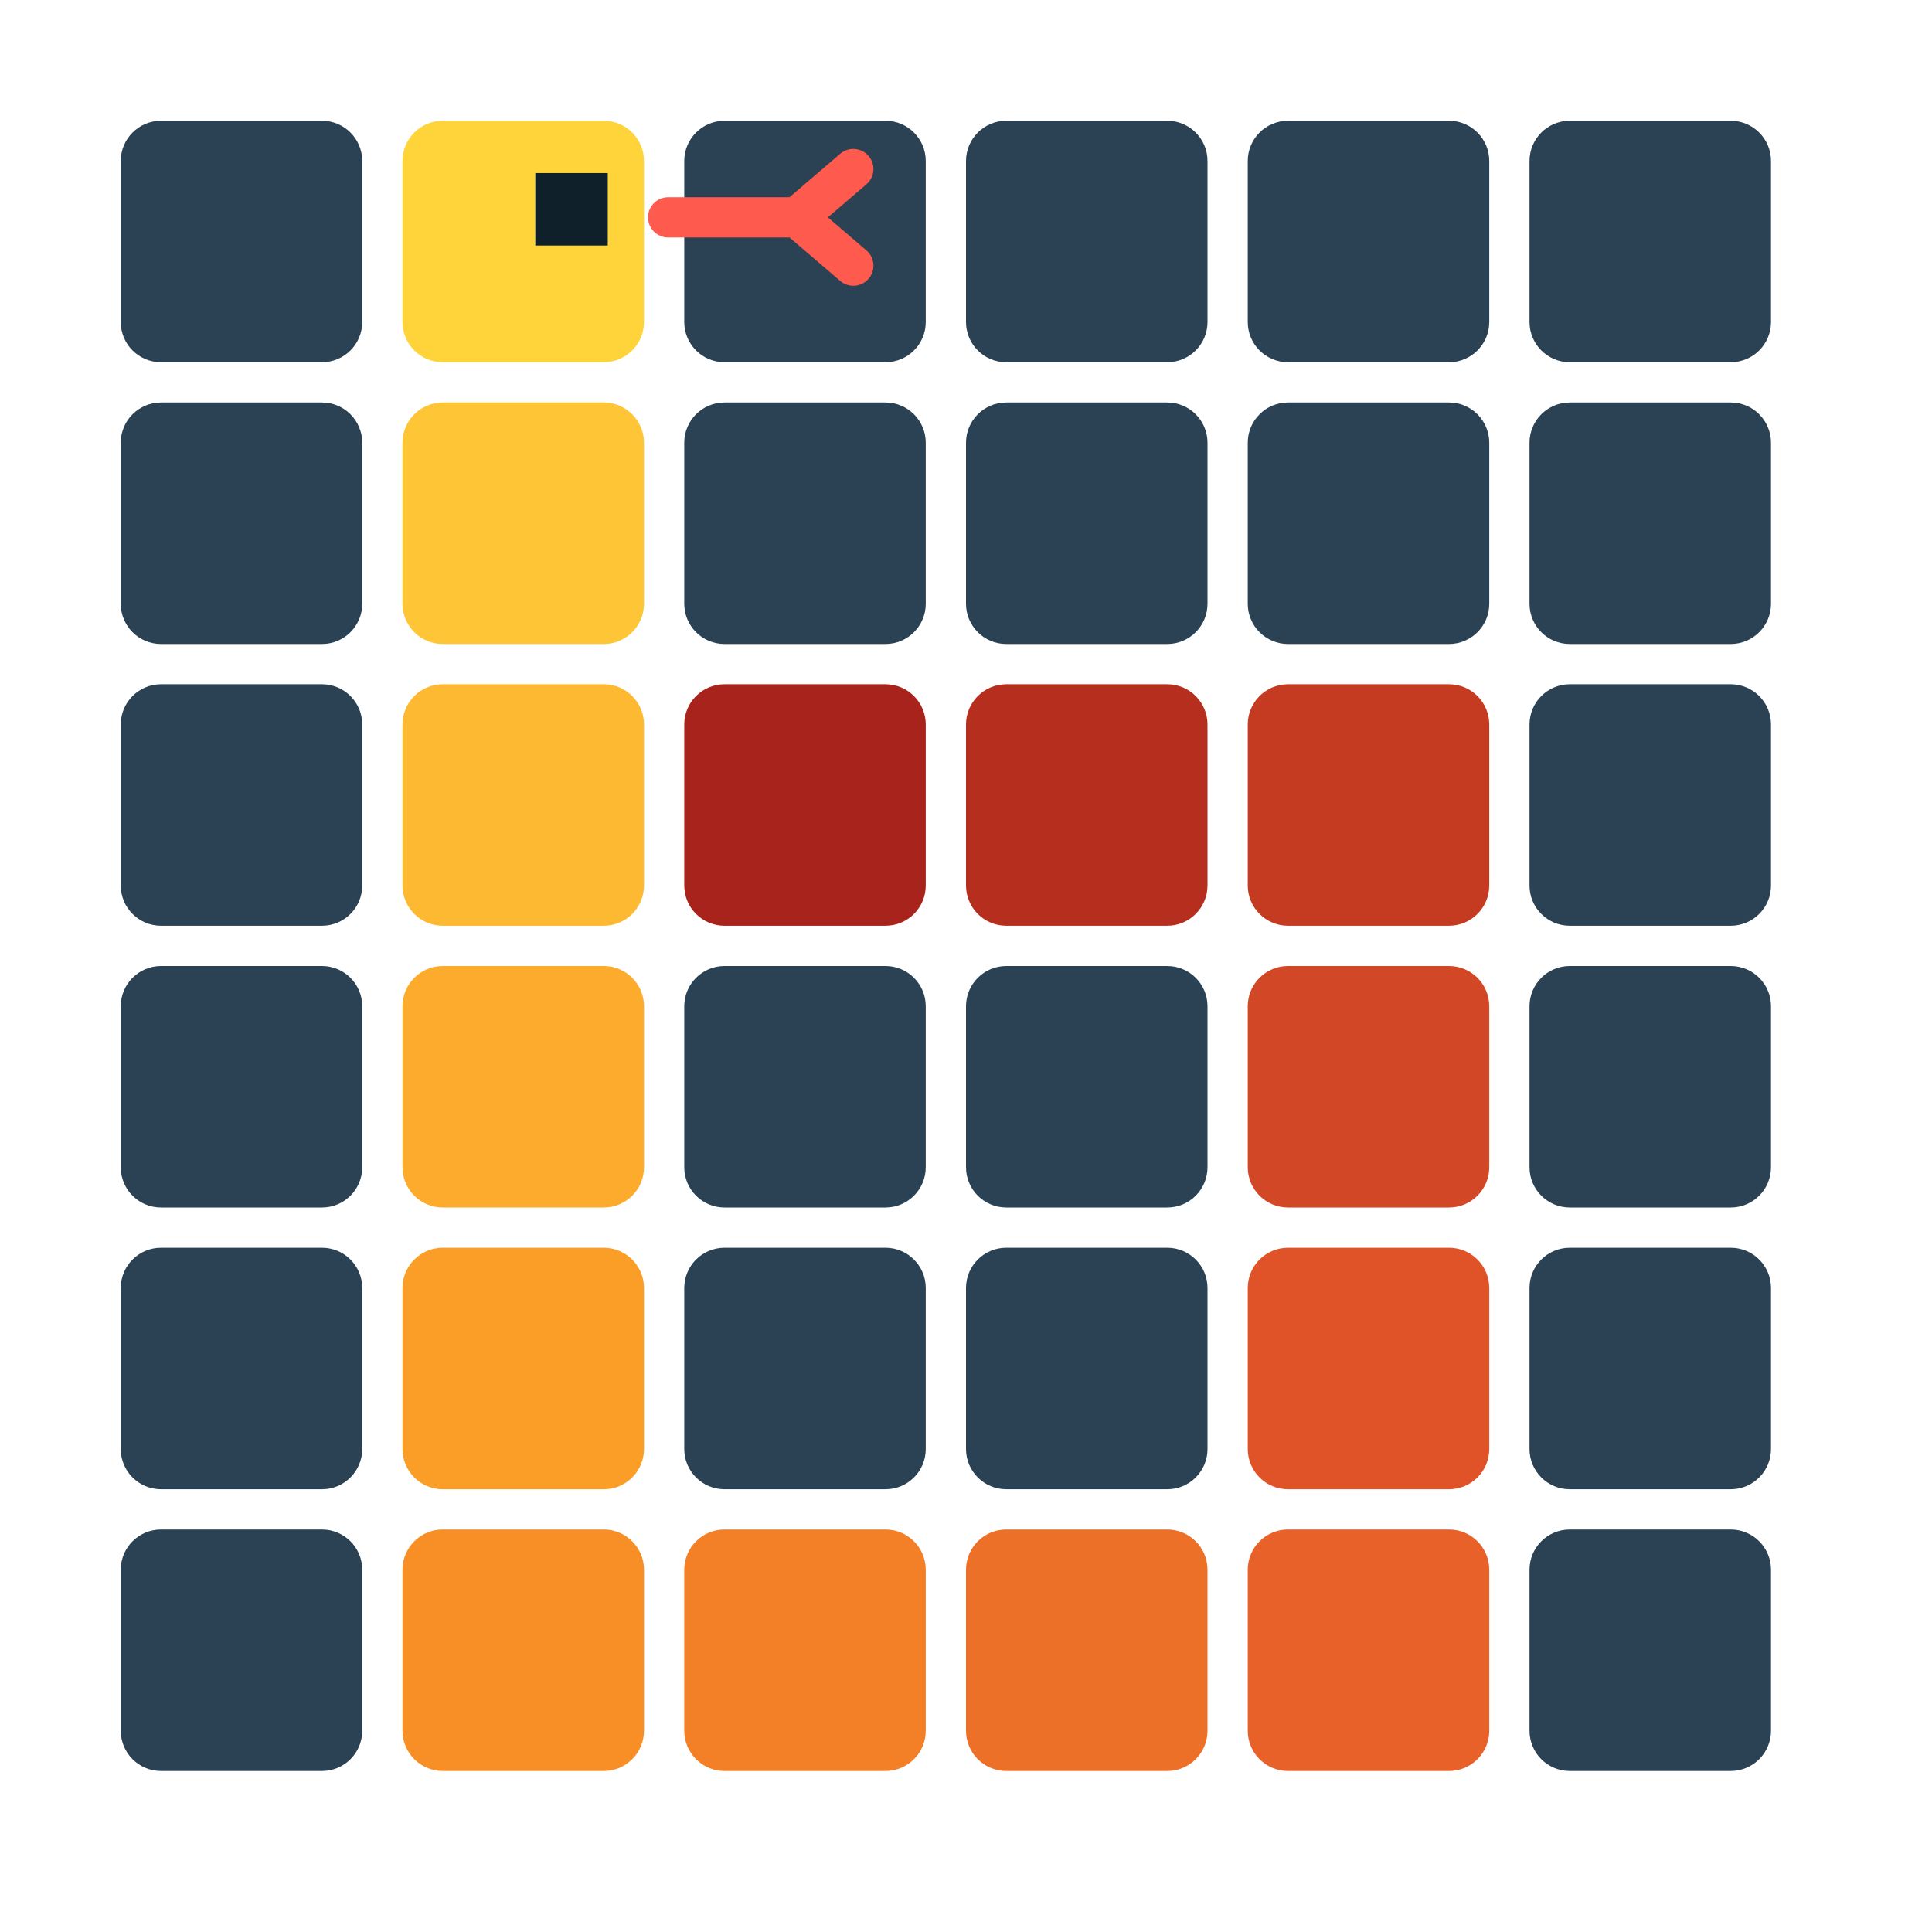
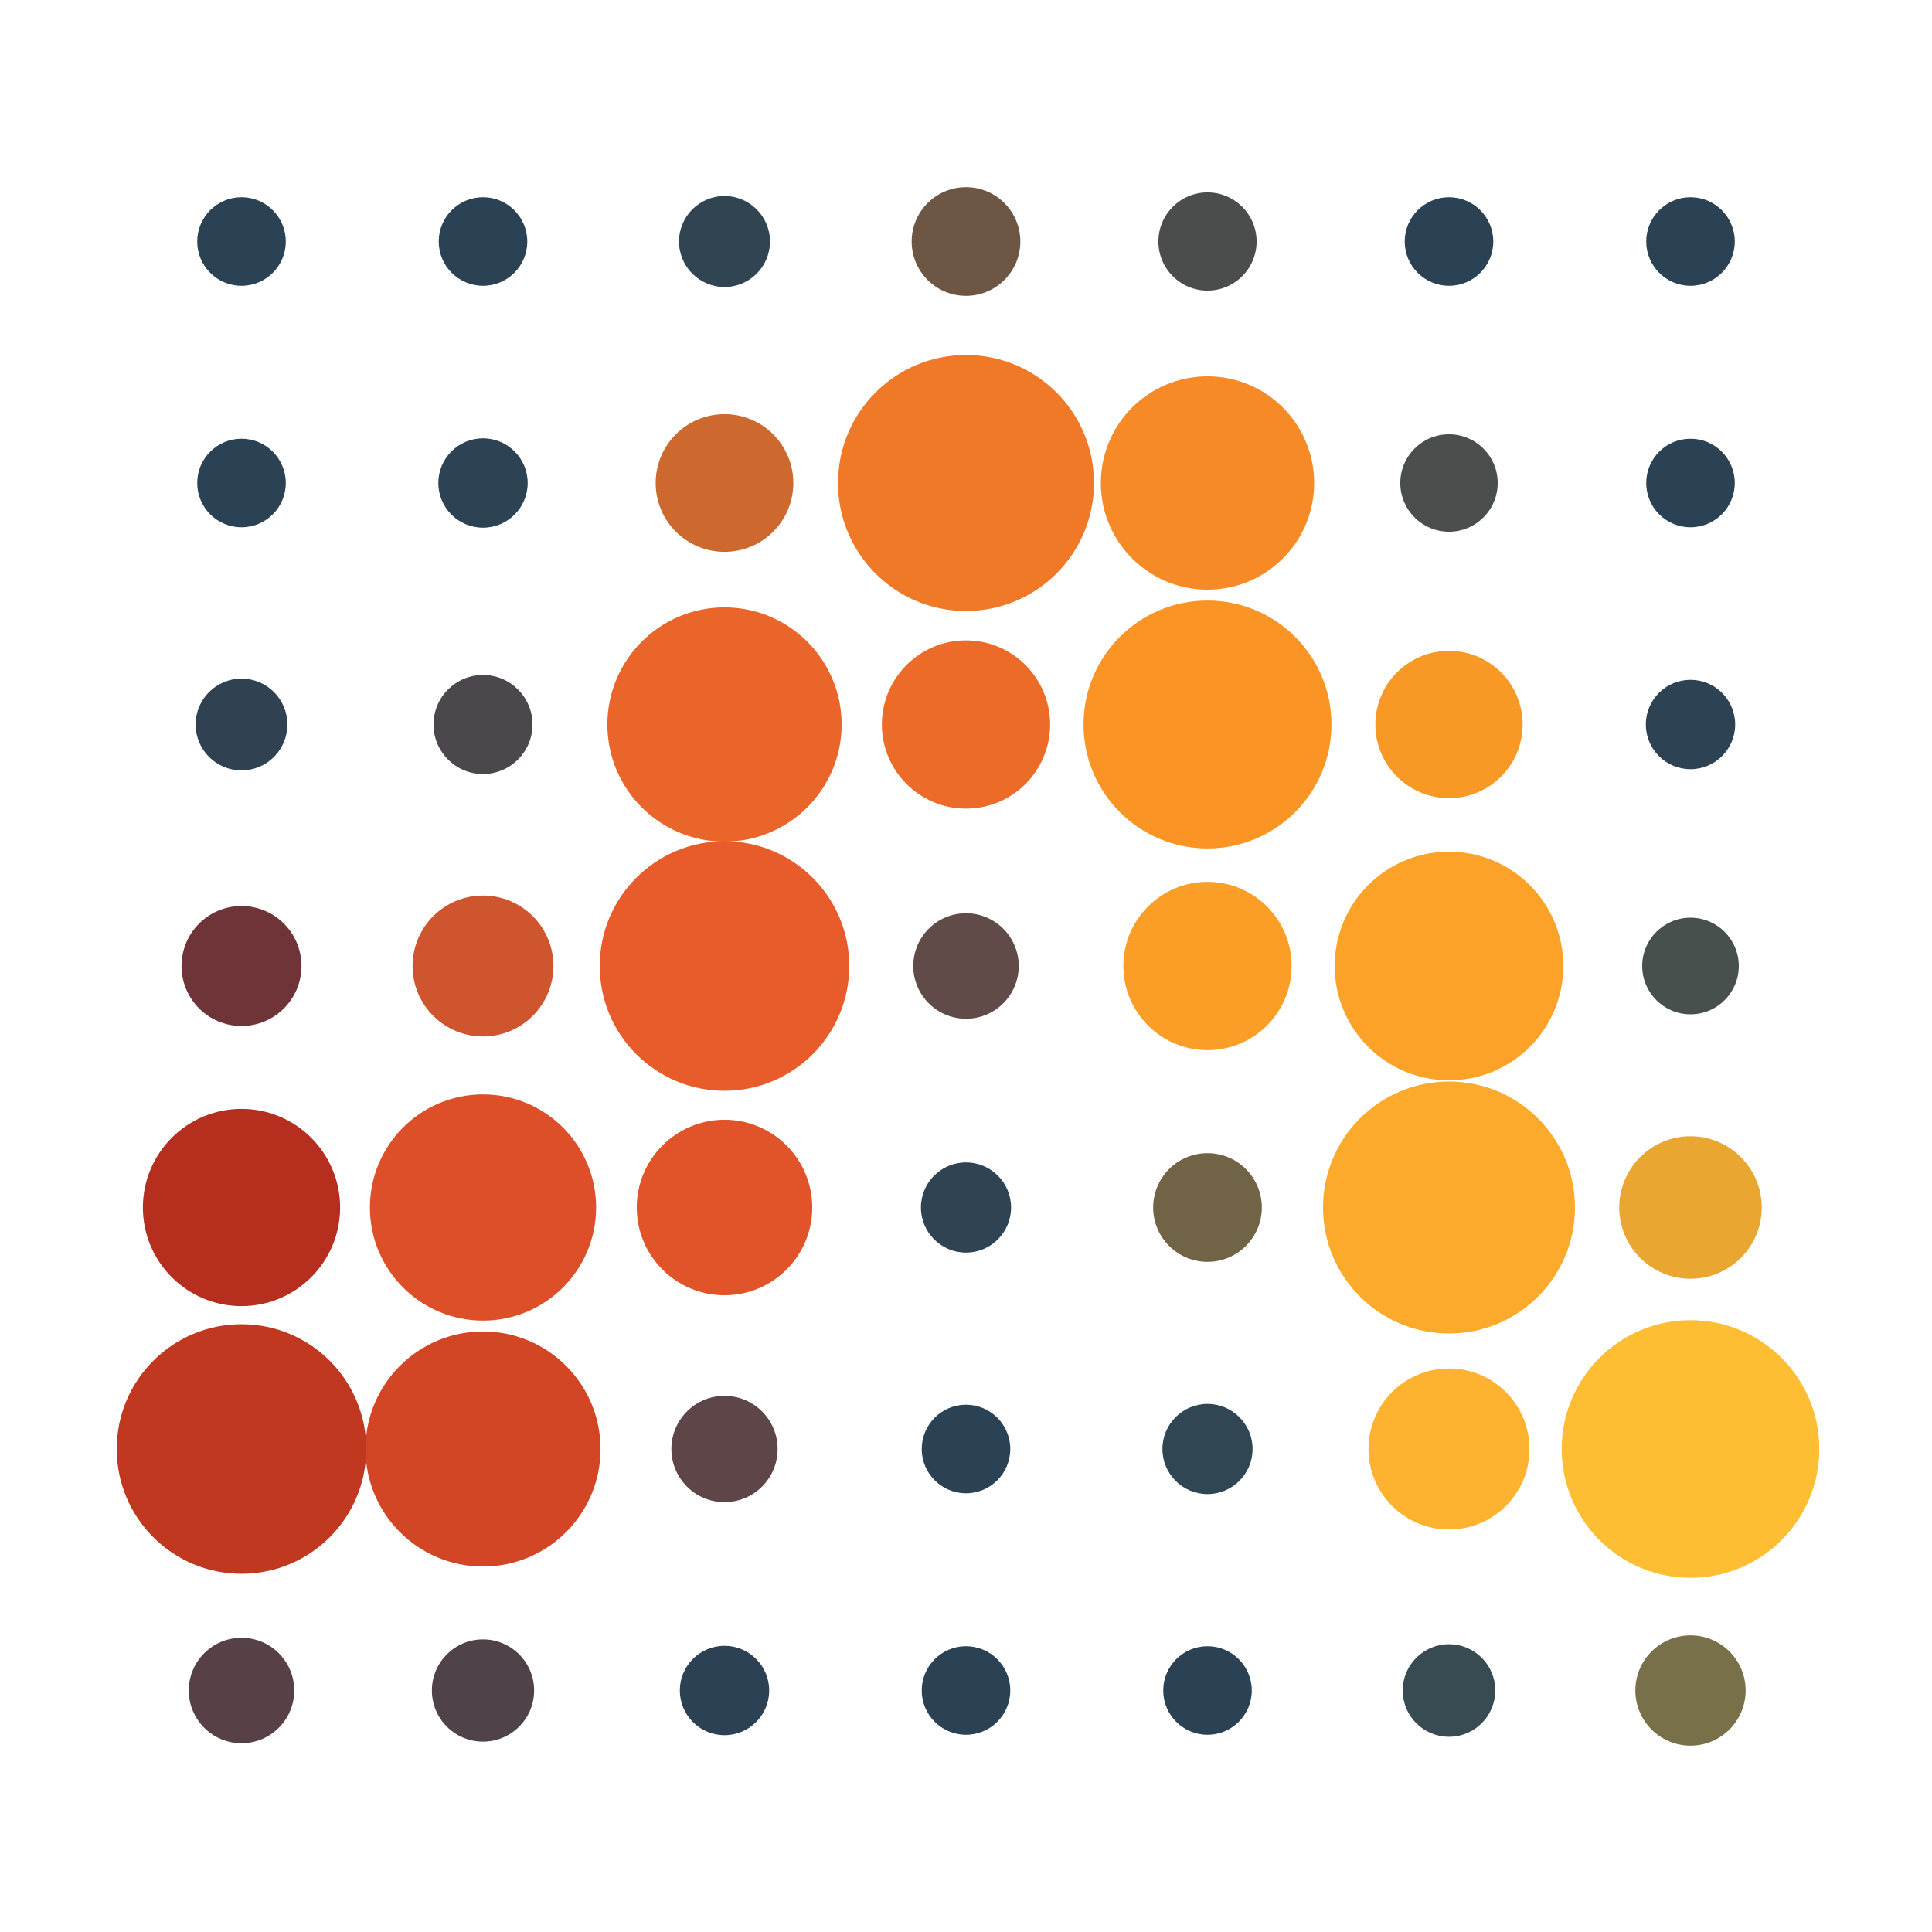
<svg xmlns="http://www.w3.org/2000/svg" viewBox="0 0 48 48">
-   <rect x="3" y="3" width="6" height="6" rx="1" fill="#2A4254" />
-   <rect x="17" y="3" width="6" height="6" rx="1" fill="#2A4254" />
-   <rect x="24" y="3" width="6" height="6" rx="1" fill="#2A4254" />
-   <rect x="31" y="3" width="6" height="6" rx="1" fill="#2A4254" />
-   <rect x="38" y="3" width="6" height="6" rx="1" fill="#2A4254" />
-   <rect x="3" y="10" width="6" height="6" rx="1" fill="#2A4254" />
-   <rect x="17" y="10" width="6" height="6" rx="1" fill="#2A4254" />
-   <rect x="24" y="10" width="6" height="6" rx="1" fill="#2A4254" />
-   <rect x="31" y="10" width="6" height="6" rx="1" fill="#2A4254" />
-   <rect x="38" y="10" width="6" height="6" rx="1" fill="#2A4254" />
-   <rect x="3" y="17" width="6" height="6" rx="1" fill="#2A4254" />
-   <rect x="38" y="17" width="6" height="6" rx="1" fill="#2A4254" />
-   <rect x="3" y="24" width="6" height="6" rx="1" fill="#2A4254" />
-   <rect x="17" y="24" width="6" height="6" rx="1" fill="#2A4254" />
-   <rect x="24" y="24" width="6" height="6" rx="1" fill="#2A4254" />
-   <rect x="38" y="24" width="6" height="6" rx="1" fill="#2A4254" />
-   <rect x="3" y="31" width="6" height="6" rx="1" fill="#2A4254" />
-   <rect x="17" y="31" width="6" height="6" rx="1" fill="#2A4254" />
-   <rect x="24" y="31" width="6" height="6" rx="1" fill="#2A4254" />
-   <rect x="38" y="31" width="6" height="6" rx="1" fill="#2A4254" />
-   <rect x="3" y="38" width="6" height="6" rx="1" fill="#2A4254" />
-   <rect x="38" y="38" width="6" height="6" rx="1" fill="#2A4254" />
-   <rect x="17" y="17" width="6" height="6" rx="1" fill="#A8231B" />
-   <rect x="24" y="17" width="6" height="6" rx="1" fill="#B62F1E" />
-   <rect x="31" y="17" width="6" height="6" rx="1" fill="#C43B22" />
-   <rect x="31" y="24" width="6" height="6" rx="1" fill="#D24725" />
-   <rect x="31" y="31" width="6" height="6" rx="1" fill="#E05329" />
-   <rect x="31" y="38" width="6" height="6" rx="1" fill="#E86129" />
-   <rect x="24" y="38" width="6" height="6" rx="1" fill="#ED7028" />
-   <rect x="17" y="38" width="6" height="6" rx="1" fill="#F38027" />
-   <rect x="10" y="38" width="6" height="6" rx="1" fill="#F88F26" />
-   <rect x="10" y="31" width="6" height="6" rx="1" fill="#FB9E27" />
-   <rect x="10" y="24" width="6" height="6" rx="1" fill="#FCAB2C" />
-   <rect x="10" y="17" width="6" height="6" rx="1" fill="#FDB931" />
-   <rect x="10" y="10" width="6" height="6" rx="1" fill="#FEC636" />
-   <rect x="10" y="3" width="6" height="6" rx="1" fill="#FFD43B" />
-   <path d="M16.6 5.4h3.2l1.4-1.2M19.8 5.4l1.4 1.2" fill="none" stroke="#FF5A4E" stroke-width="1" stroke-linecap="round" stroke-linejoin="round" />
-   <rect x="13.3" y="4.3" width="1.8" height="1.8" fill="#10202B" />
+   <circle cx="6" cy="6" r="1.10" fill="#2A4254" />
+   <circle cx="12" cy="6" r="1.10" fill="#2A4254" />
+   <circle cx="18" cy="6" r="1.13" fill="#314452" />
+   <circle cx="24" cy="6" r="1.35" fill="#6E5645" />
+   <circle cx="30" cy="6" r="1.22" fill="#4B4D4D" />
+   <circle cx="36" cy="6" r="1.10" fill="#2B4254" />
+   <circle cx="42" cy="6" r="1.10" fill="#2A4254" />
+   <circle cx="6" cy="12" r="1.10" fill="#2A4254" />
+   <circle cx="12" cy="12" r="1.11" fill="#2D4353" />
+   <circle cx="18" cy="12" r="1.71" fill="#CD682F" />
+   <circle cx="24" cy="12" r="3.18" fill="#F07927" />
+   <circle cx="30" cy="12" r="2.65" fill="#F68A26" />
+   <circle cx="36" cy="12" r="1.21" fill="#4A4E4D" />
+   <circle cx="42" cy="12" r="1.10" fill="#2A4254" />
+   <circle cx="6" cy="18" r="1.14" fill="#304151" />
+   <circle cx="12" cy="18" r="1.23" fill="#4B474D" />
+   <circle cx="18" cy="18" r="2.91" fill="#EA6529" />
+   <circle cx="24" cy="18" r="2.09" fill="#EC6B28" />
+   <circle cx="30" cy="18" r="3.08" fill="#FA9525" />
+   <circle cx="36" cy="18" r="1.83" fill="#F89926" />
+   <circle cx="42" cy="18" r="1.11" fill="#2D4353" />
+   <circle cx="6" cy="24" r="1.49" fill="#6E3437" />
+   <circle cx="12" cy="24" r="1.75" fill="#CF552F" />
+   <circle cx="18" cy="24" r="3.10" fill="#E75C2A" />
+   <circle cx="24" cy="24" r="1.31" fill="#604B48" />
+   <circle cx="30" cy="24" r="2.09" fill="#FB9E27" />
+   <circle cx="36" cy="24" r="2.84" fill="#FCA228" />
+   <circle cx="42" cy="24" r="1.20" fill="#48504E" />
+   <circle cx="6" cy="30" r="2.45" fill="#B62F1E" />
+   <circle cx="12" cy="30" r="2.81" fill="#DC4F28" />
+   <circle cx="18" cy="30" r="2.18" fill="#E15329" />
+   <circle cx="24" cy="30" r="1.12" fill="#304353" />
+   <circle cx="30" cy="30" r="1.35" fill="#716446" />
+   <circle cx="36" cy="30" r="3.13" fill="#FCAA2B" />
+   <circle cx="42" cy="30" r="1.77" fill="#E9A631" />
+   <circle cx="6" cy="36" r="3.10" fill="#C13821" />
+   <circle cx="12" cy="36" r="2.92" fill="#D24625" />
+   <circle cx="18" cy="36" r="1.32" fill="#5E4547" />
+   <circle cx="24" cy="36" r="1.10" fill="#2A4254" />
+   <circle cx="30" cy="36" r="1.12" fill="#314653" />
+   <circle cx="36" cy="36" r="2.00" fill="#FDB32F" />
+   <circle cx="42" cy="36" r="3.20" fill="#FEBE33" />
+   <circle cx="6" cy="42" r="1.31" fill="#574046" />
+   <circle cx="12" cy="42" r="1.27" fill="#4F4249" />
+   <circle cx="18" cy="42" r="1.11" fill="#2C4254" />
+   <circle cx="24" cy="42" r="1.10" fill="#2A4254" />
+   <circle cx="30" cy="42" r="1.10" fill="#2A4254" />
+   <circle cx="36" cy="42" r="1.15" fill="#384A52" />
+   <circle cx="42" cy="42" r="1.37" fill="#787048" />
</svg>
